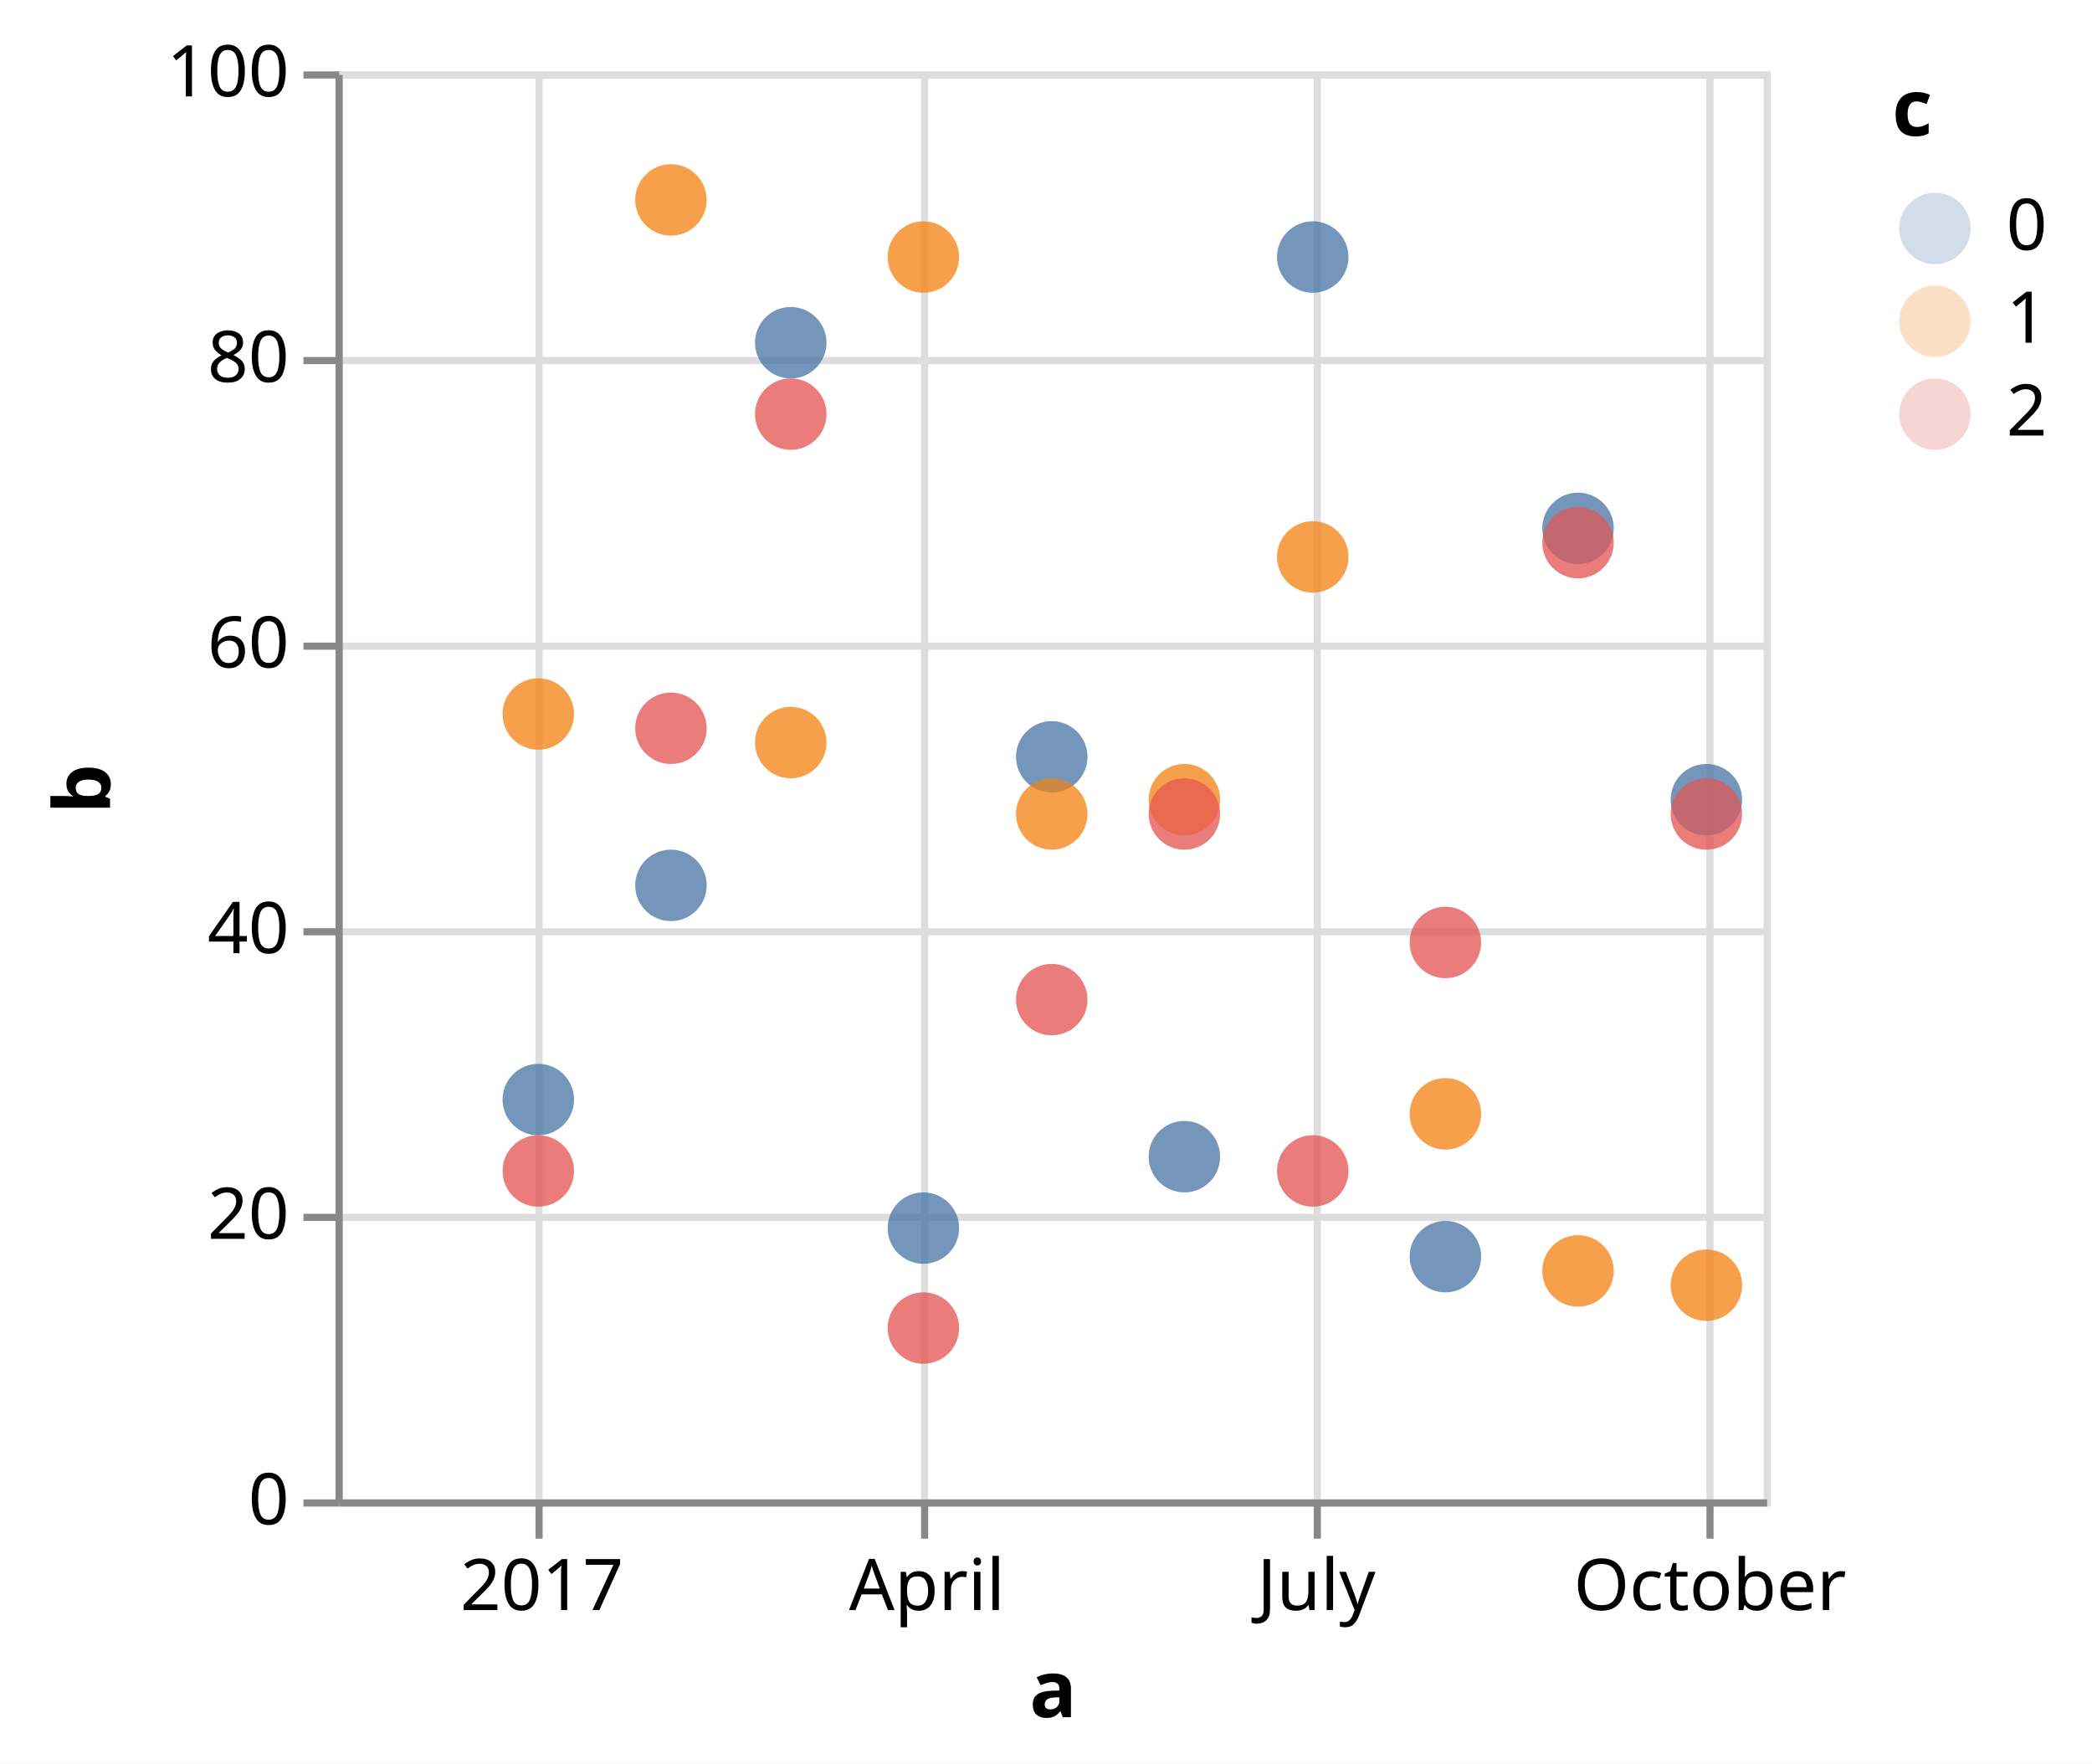
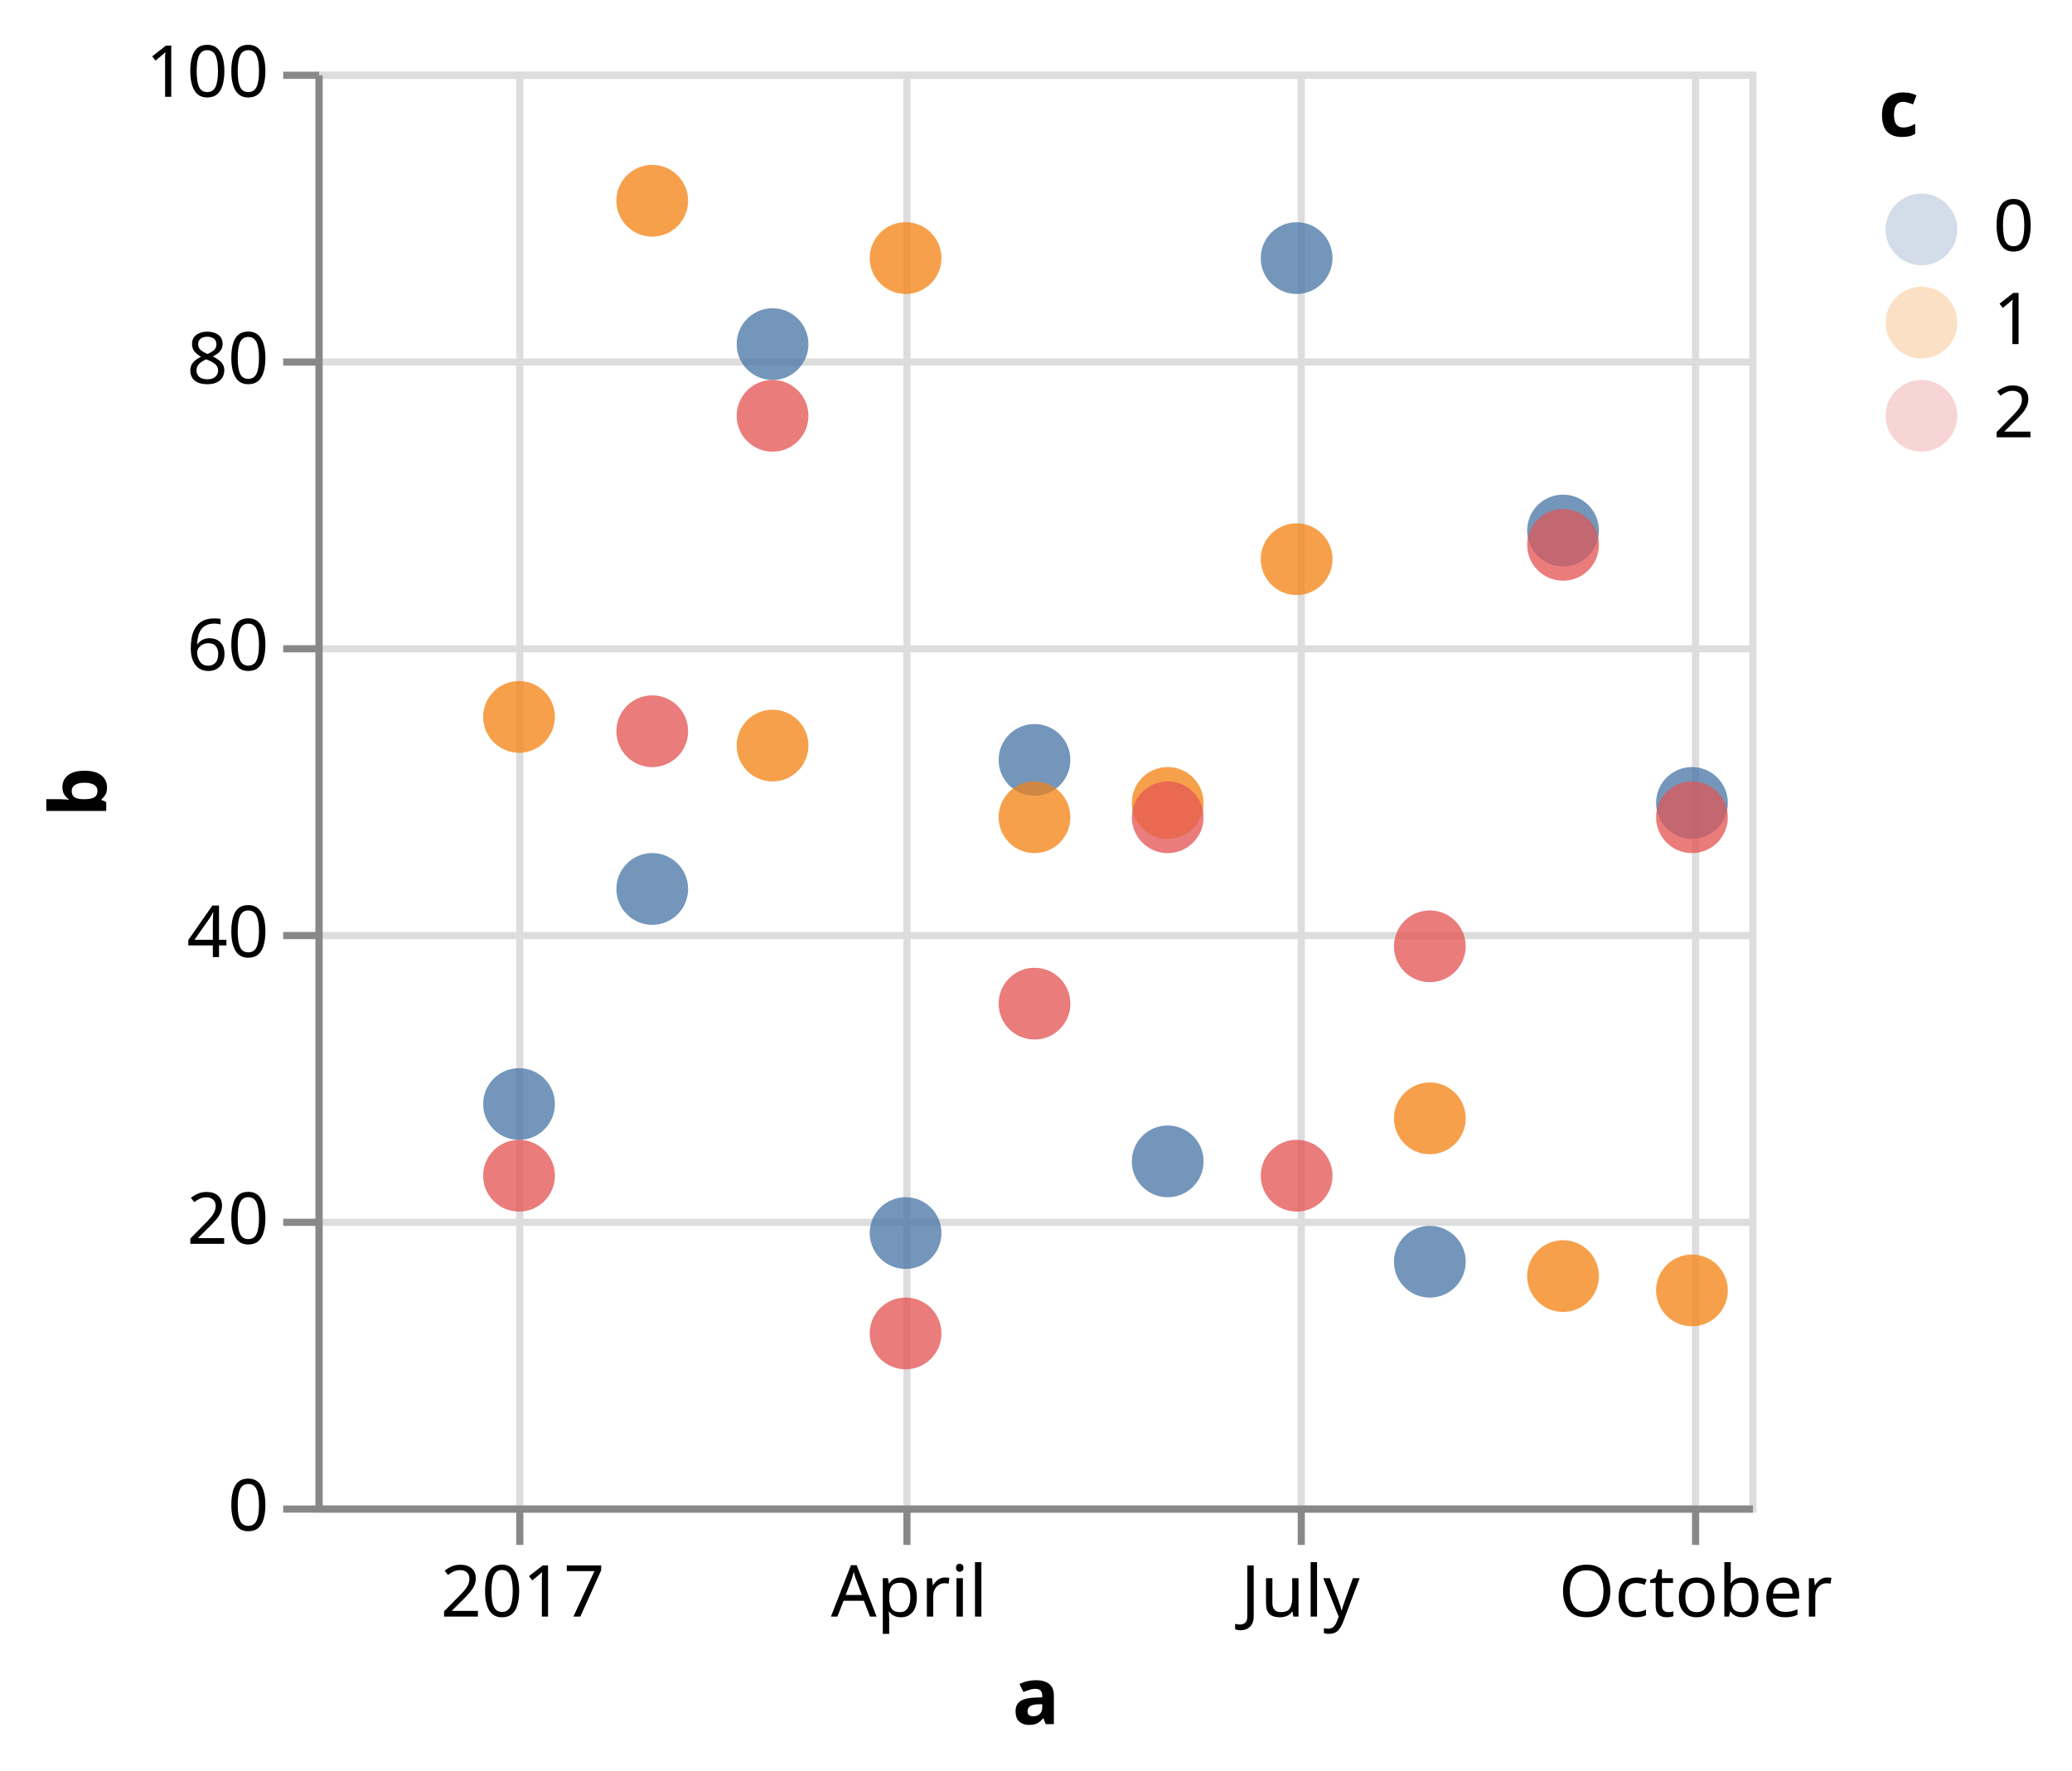
- <svg xmlns="http://www.w3.org/2000/svg" version="1.1" class="marks" width="293" height="247" viewBox="0 0 293 247">
-   <rect width="293" height="247" fill="white" />
-   <g fill="none" stroke-miterlimit="10" transform="translate(47,10)">
+ <svg xmlns="http://www.w3.org/2000/svg" version="1.1" class="marks" width="289" height="247" viewBox="0 0 289 247">
+   <rect width="289" height="247" fill="white" />
+   <g fill="none" stroke-miterlimit="10" transform="translate(44,10)">
    <g class="mark-group role-frame root" role="graphics-object" aria-roledescription="group mark container">
      <g transform="translate(0,0)">
        <path class="background" aria-hidden="true" d="M0.5,0.5h200v200h-200Z" stroke="#ddd" />
        <g>
          <g class="mark-group role-axis" aria-hidden="true">
            <g transform="translate(0.5,200.5)">
              <path class="background" aria-hidden="true" d="M0,0h0v0h0Z" pointer-events="none" />
              <g>
                <g class="mark-rule role-axis-grid" pointer-events="none">
                  <line transform="translate(28,-200)" x2="0" y2="200" stroke="#ddd" stroke-width="1" opacity="1" />
                  <line transform="translate(82,-200)" x2="0" y2="200" stroke="#ddd" stroke-width="1" opacity="1" />
                  <line transform="translate(137,-200)" x2="0" y2="200" stroke="#ddd" stroke-width="1" opacity="1" />
                  <line transform="translate(192,-200)" x2="0" y2="200" stroke="#ddd" stroke-width="1" opacity="1" />
                </g>
              </g>
              <path class="foreground" aria-hidden="true" d="" pointer-events="none" display="none" />
            </g>
          </g>
          <g class="mark-group role-axis" aria-hidden="true">
            <g transform="translate(0.5,0.5)">
              <path class="background" aria-hidden="true" d="M0,0h0v0h0Z" pointer-events="none" />
              <g>
                <g class="mark-rule role-axis-grid" pointer-events="none">
                  <line transform="translate(0,200)" x2="200" y2="0" stroke="#ddd" stroke-width="1" opacity="1" />
                  <line transform="translate(0,160)" x2="200" y2="0" stroke="#ddd" stroke-width="1" opacity="1" />
                  <line transform="translate(0,120)" x2="200" y2="0" stroke="#ddd" stroke-width="1" opacity="1" />
                  <line transform="translate(0,80)" x2="200" y2="0" stroke="#ddd" stroke-width="1" opacity="1" />
                  <line transform="translate(0,40)" x2="200" y2="0" stroke="#ddd" stroke-width="1" opacity="1" />
                  <line transform="translate(0,0)" x2="200" y2="0" stroke="#ddd" stroke-width="1" opacity="1" />
                </g>
              </g>
              <path class="foreground" aria-hidden="true" d="" pointer-events="none" display="none" />
            </g>
          </g>
          <g class="mark-group role-axis" aria-hidden="true">
            <g transform="translate(0.5,200.5)">
              <path class="background" aria-hidden="true" d="M0,0h0v0h0Z" pointer-events="none" />
              <g>
                <g class="mark-rule role-axis-tick" pointer-events="none">
                  <line transform="translate(28,0)" x2="0" y2="5" stroke="#888" stroke-width="1" opacity="1" />
                  <line transform="translate(82,0)" x2="0" y2="5" stroke="#888" stroke-width="1" opacity="1" />
                  <line transform="translate(137,0)" x2="0" y2="5" stroke="#888" stroke-width="1" opacity="1" />
                  <line transform="translate(192,0)" x2="0" y2="5" stroke="#888" stroke-width="1" opacity="1" />
                </g>
                <g class="mark-text role-axis-label" pointer-events="none">
                  <text text-anchor="middle" transform="translate(28.39285,15)" font-family="sans-serif" font-size="10px" fill="#000" opacity="1">2017</text>
-                   <text text-anchor="middle" transform="translate(82.32655,15)" font-family="sans-serif" font-size="10px" fill="#000" opacity="1">April</text>
-                   <text text-anchor="middle" transform="translate(136.8595,15)" font-family="sans-serif" font-size="10px" fill="#000" opacity="1">July</text>
+                   <text text-anchor="middle" transform="translate(82.30981,15)" font-family="sans-serif" font-size="10px" fill="#000" opacity="1">April</text>
+                   <text text-anchor="middle" transform="translate(136.8511,15)" font-family="sans-serif" font-size="10px" fill="#000" opacity="1">July</text>
                  <text text-anchor="middle" transform="translate(191.9918,15)" font-family="sans-serif" font-size="10px" fill="#000" opacity="1">October</text>
                </g>
                <g class="mark-rule role-axis-domain" pointer-events="none">
                  <line transform="translate(0,0)" x2="200" y2="0" stroke="#888" stroke-width="1" opacity="1" />
                </g>
                <g class="mark-text role-axis-title" pointer-events="none">
                  <text text-anchor="middle" transform="translate(100,30)" font-family="sans-serif" font-size="11px" font-weight="bold" fill="#000" opacity="1">a</text>
                </g>
              </g>
              <path class="foreground" aria-hidden="true" d="" pointer-events="none" display="none" />
            </g>
          </g>
          <g class="mark-group role-axis" aria-hidden="true">
            <g transform="translate(0.5,0.5)">
              <path class="background" aria-hidden="true" d="M0,0h0v0h0Z" pointer-events="none" />
              <g>
                <g class="mark-rule role-axis-tick" pointer-events="none">
                  <line transform="translate(0,200)" x2="-5" y2="0" stroke="#888" stroke-width="1" opacity="1" />
                  <line transform="translate(0,160)" x2="-5" y2="0" stroke="#888" stroke-width="1" opacity="1" />
                  <line transform="translate(0,120)" x2="-5" y2="0" stroke="#888" stroke-width="1" opacity="1" />
                  <line transform="translate(0,80)" x2="-5" y2="0" stroke="#888" stroke-width="1" opacity="1" />
                  <line transform="translate(0,40)" x2="-5" y2="0" stroke="#888" stroke-width="1" opacity="1" />
                  <line transform="translate(0,0)" x2="-5" y2="0" stroke="#888" stroke-width="1" opacity="1" />
                </g>
                <g class="mark-text role-axis-label" pointer-events="none">
                  <text text-anchor="end" transform="translate(-7,203)" font-family="sans-serif" font-size="10px" fill="#000" opacity="1">0</text>
                  <text text-anchor="end" transform="translate(-7,163)" font-family="sans-serif" font-size="10px" fill="#000" opacity="1">20</text>
                  <text text-anchor="end" transform="translate(-7,123)" font-family="sans-serif" font-size="10px" fill="#000" opacity="1">40</text>
                  <text text-anchor="end" transform="translate(-7,83)" font-family="sans-serif" font-size="10px" fill="#000" opacity="1">60</text>
                  <text text-anchor="end" transform="translate(-7,43)" font-family="sans-serif" font-size="10px" fill="#000" opacity="1">80</text>
                  <text text-anchor="end" transform="translate(-7,3)" font-family="sans-serif" font-size="10px" fill="#000" opacity="1">100</text>
                </g>
                <g class="mark-rule role-axis-domain" pointer-events="none">
                  <line transform="translate(0,200)" x2="0" y2="-200" stroke="#888" stroke-width="1" opacity="1" />
                </g>
                <g class="mark-text role-axis-title" pointer-events="none">
-                   <text text-anchor="middle" transform="translate(-30.08691,100) rotate(-90) translate(0,-2)" font-family="sans-serif" font-size="11px" font-weight="bold" fill="#000" opacity="1">b</text>
+                   <text text-anchor="middle" transform="translate(-27.68457,100) rotate(-90) translate(0,-2)" font-family="sans-serif" font-size="11px" font-weight="bold" fill="#000" opacity="1">b</text>
                </g>
              </g>
              <path class="foreground" aria-hidden="true" d="" pointer-events="none" display="none" />
            </g>
          </g>
          <g class="mark-symbol role-mark layer_0_marks" clip-path="url(#clip1)" role="graphics-symbol" aria-roledescription="symbol mark container">
            <path transform="translate(28.39285,144)" d="M5,0A5,5,0,1,1,-5,0A5,5,0,1,1,5,0" fill="#4c78a8" stroke-width="2" opacity="0.25" />
            <path transform="translate(28.39285,90)" d="M5,0A5,5,0,1,1,-5,0A5,5,0,1,1,5,0" fill="#f58518" stroke-width="2" opacity="0.25" />
            <path transform="translate(28.39285,154)" d="M5,0A5,5,0,1,1,-5,0A5,5,0,1,1,5,0" fill="#e45756" stroke-width="2" opacity="0.25" />
-             <path transform="translate(46.97001,114)" d="M5,0A5,5,0,1,1,-5,0A5,5,0,1,1,5,0" fill="#4c78a8" stroke-width="2" opacity="0.25" />
-             <path transform="translate(46.97001,18)" d="M5,0A5,5,0,1,1,-5,0A5,5,0,1,1,5,0" fill="#f58518" stroke-width="2" opacity="0.25" />
-             <path transform="translate(46.97001,92)" d="M5,0A5,5,0,1,1,-5,0A5,5,0,1,1,5,0" fill="#e45756" stroke-width="2" opacity="0.25" />
-             <path transform="translate(63.74939,38)" d="M5,0A5,5,0,1,1,-5,0A5,5,0,1,1,5,0" fill="#4c78a8" stroke-width="2" opacity="0.25" />
-             <path transform="translate(63.74939,94)" d="M5,0A5,5,0,1,1,-5,0A5,5,0,1,1,5,0" fill="#f58518" stroke-width="2" opacity="0.25" />
-             <path transform="translate(63.74939,48)" d="M5,0A5,5,0,1,1,-5,0A5,5,0,1,1,5,0" fill="#e45756" stroke-width="2" opacity="0.25" />
-             <path transform="translate(82.32655,162)" d="M5,0A5,5,0,1,1,-5,0A5,5,0,1,1,5,0" fill="#4c78a8" stroke-width="2" opacity="0.25" />
-             <path transform="translate(82.32655,26)" d="M5,0A5,5,0,1,1,-5,0A5,5,0,1,1,5,0" fill="#f58518" stroke-width="2" opacity="0.25" />
-             <path transform="translate(82.32655,176)" d="M5,0A5,5,0,1,1,-5,0A5,5,0,1,1,5,0" fill="#e45756" stroke-width="2" opacity="0.25" />
-             <path transform="translate(100.3045,96)" d="M5,0A5,5,0,1,1,-5,0A5,5,0,1,1,5,0" fill="#4c78a8" stroke-width="2" opacity="0.25" />
-             <path transform="translate(100.3045,104)" d="M5,0A5,5,0,1,1,-5,0A5,5,0,1,1,5,0" fill="#f58518" stroke-width="2" opacity="0.25" />
-             <path transform="translate(100.3045,130)" d="M5,0A5,5,0,1,1,-5,0A5,5,0,1,1,5,0" fill="#e45756" stroke-width="2" opacity="0.25" />
-             <path transform="translate(118.8816,152)" d="M5,0A5,5,0,1,1,-5,0A5,5,0,1,1,5,0" fill="#4c78a8" stroke-width="2" opacity="0.25" />
-             <path transform="translate(118.8816,102)" d="M5,0A5,5,0,1,1,-5,0A5,5,0,1,1,5,0" fill="#f58518" stroke-width="2" opacity="0.25" />
-             <path transform="translate(118.8816,104)" d="M5,0A5,5,0,1,1,-5,0A5,5,0,1,1,5,0" fill="#e45756" stroke-width="2" opacity="0.25" />
-             <path transform="translate(136.8595,26)" d="M5,0A5,5,0,1,1,-5,0A5,5,0,1,1,5,0" fill="#4c78a8" stroke-width="2" opacity="0.25" />
-             <path transform="translate(136.8595,68)" d="M5,0A5,5,0,1,1,-5,0A5,5,0,1,1,5,0" fill="#f58518" stroke-width="2" opacity="0.25" />
-             <path transform="translate(136.8595,154)" d="M5,0A5,5,0,1,1,-5,0A5,5,0,1,1,5,0" fill="#e45756" stroke-width="2" opacity="0.25" />
-             <path transform="translate(155.4367,166)" d="M5,0A5,5,0,1,1,-5,0A5,5,0,1,1,5,0" fill="#4c78a8" stroke-width="2" opacity="0.25" />
-             <path transform="translate(155.4367,146)" d="M5,0A5,5,0,1,1,-5,0A5,5,0,1,1,5,0" fill="#f58518" stroke-width="2" opacity="0.25" />
-             <path transform="translate(155.4367,122)" d="M5,0A5,5,0,1,1,-5,0A5,5,0,1,1,5,0" fill="#e45756" stroke-width="2" opacity="0.25" />
-             <path transform="translate(174.0139,64)" d="M5,0A5,5,0,1,1,-5,0A5,5,0,1,1,5,0" fill="#4c78a8" stroke-width="2" opacity="0.25" />
-             <path transform="translate(174.0139,168)" d="M5,0A5,5,0,1,1,-5,0A5,5,0,1,1,5,0" fill="#f58518" stroke-width="2" opacity="0.25" />
-             <path transform="translate(174.0139,66)" d="M5,0A5,5,0,1,1,-5,0A5,5,0,1,1,5,0" fill="#e45756" stroke-width="2" opacity="0.25" />
+             <path transform="translate(46.97285,114)" d="M5,0A5,5,0,1,1,-5,0A5,5,0,1,1,5,0" fill="#4c78a8" stroke-width="2" opacity="0.25" />
+             <path transform="translate(46.97285,18)" d="M5,0A5,5,0,1,1,-5,0A5,5,0,1,1,5,0" fill="#f58518" stroke-width="2" opacity="0.25" />
+             <path transform="translate(46.97285,92)" d="M5,0A5,5,0,1,1,-5,0A5,5,0,1,1,5,0" fill="#e45756" stroke-width="2" opacity="0.25" />
+             <path transform="translate(63.75478,38)" d="M5,0A5,5,0,1,1,-5,0A5,5,0,1,1,5,0" fill="#4c78a8" stroke-width="2" opacity="0.25" />
+             <path transform="translate(63.75478,94)" d="M5,0A5,5,0,1,1,-5,0A5,5,0,1,1,5,0" fill="#f58518" stroke-width="2" opacity="0.25" />
+             <path transform="translate(63.75478,48)" d="M5,0A5,5,0,1,1,-5,0A5,5,0,1,1,5,0" fill="#e45756" stroke-width="2" opacity="0.25" />
+             <path transform="translate(82.30981,162)" d="M5,0A5,5,0,1,1,-5,0A5,5,0,1,1,5,0" fill="#4c78a8" stroke-width="2" opacity="0.25" />
+             <path transform="translate(82.30981,26)" d="M5,0A5,5,0,1,1,-5,0A5,5,0,1,1,5,0" fill="#f58518" stroke-width="2" opacity="0.25" />
+             <path transform="translate(82.30981,176)" d="M5,0A5,5,0,1,1,-5,0A5,5,0,1,1,5,0" fill="#e45756" stroke-width="2" opacity="0.25" />
+             <path transform="translate(100.2905,96)" d="M5,0A5,5,0,1,1,-5,0A5,5,0,1,1,5,0" fill="#4c78a8" stroke-width="2" opacity="0.25" />
+             <path transform="translate(100.2905,104)" d="M5,0A5,5,0,1,1,-5,0A5,5,0,1,1,5,0" fill="#f58518" stroke-width="2" opacity="0.25" />
+             <path transform="translate(100.2905,130)" d="M5,0A5,5,0,1,1,-5,0A5,5,0,1,1,5,0" fill="#e45756" stroke-width="2" opacity="0.25" />
+             <path transform="translate(118.8705,152)" d="M5,0A5,5,0,1,1,-5,0A5,5,0,1,1,5,0" fill="#4c78a8" stroke-width="2" opacity="0.25" />
+             <path transform="translate(118.8705,102)" d="M5,0A5,5,0,1,1,-5,0A5,5,0,1,1,5,0" fill="#f58518" stroke-width="2" opacity="0.25" />
+             <path transform="translate(118.8705,104)" d="M5,0A5,5,0,1,1,-5,0A5,5,0,1,1,5,0" fill="#e45756" stroke-width="2" opacity="0.25" />
+             <path transform="translate(136.8511,26)" d="M5,0A5,5,0,1,1,-5,0A5,5,0,1,1,5,0" fill="#4c78a8" stroke-width="2" opacity="0.25" />
+             <path transform="translate(136.8511,68)" d="M5,0A5,5,0,1,1,-5,0A5,5,0,1,1,5,0" fill="#f58518" stroke-width="2" opacity="0.25" />
+             <path transform="translate(136.8511,154)" d="M5,0A5,5,0,1,1,-5,0A5,5,0,1,1,5,0" fill="#e45756" stroke-width="2" opacity="0.25" />
+             <path transform="translate(155.4311,166)" d="M5,0A5,5,0,1,1,-5,0A5,5,0,1,1,5,0" fill="#4c78a8" stroke-width="2" opacity="0.25" />
+             <path transform="translate(155.4311,146)" d="M5,0A5,5,0,1,1,-5,0A5,5,0,1,1,5,0" fill="#f58518" stroke-width="2" opacity="0.25" />
+             <path transform="translate(155.4311,122)" d="M5,0A5,5,0,1,1,-5,0A5,5,0,1,1,5,0" fill="#e45756" stroke-width="2" opacity="0.25" />
+             <path transform="translate(174.0111,64)" d="M5,0A5,5,0,1,1,-5,0A5,5,0,1,1,5,0" fill="#4c78a8" stroke-width="2" opacity="0.25" />
+             <path transform="translate(174.0111,168)" d="M5,0A5,5,0,1,1,-5,0A5,5,0,1,1,5,0" fill="#f58518" stroke-width="2" opacity="0.25" />
+             <path transform="translate(174.0111,66)" d="M5,0A5,5,0,1,1,-5,0A5,5,0,1,1,5,0" fill="#e45756" stroke-width="2" opacity="0.25" />
            <path transform="translate(191.9918,102)" d="M5,0A5,5,0,1,1,-5,0A5,5,0,1,1,5,0" fill="#4c78a8" stroke-width="2" opacity="0.25" />
            <path transform="translate(191.9918,170)" d="M5,0A5,5,0,1,1,-5,0A5,5,0,1,1,5,0" fill="#f58518" stroke-width="2" opacity="0.25" />
            <path transform="translate(191.9918,104)" d="M5,0A5,5,0,1,1,-5,0A5,5,0,1,1,5,0" fill="#e45756" stroke-width="2" opacity="0.25" />
          </g>
          <g class="mark-symbol role-mark layer_1_marks" clip-path="url(#clip2)" role="graphics-symbol" aria-roledescription="symbol mark container" pointer-events="none">
            <path transform="translate(28.39285,144)" d="M5,0A5,5,0,1,1,-5,0A5,5,0,1,1,5,0" fill="#4c78a8" stroke-width="2" opacity="0.7" />
            <path transform="translate(28.39285,90)" d="M5,0A5,5,0,1,1,-5,0A5,5,0,1,1,5,0" fill="#f58518" stroke-width="2" opacity="0.7" />
            <path transform="translate(28.39285,154)" d="M5,0A5,5,0,1,1,-5,0A5,5,0,1,1,5,0" fill="#e45756" stroke-width="2" opacity="0.7" />
-             <path transform="translate(46.97001,114)" d="M5,0A5,5,0,1,1,-5,0A5,5,0,1,1,5,0" fill="#4c78a8" stroke-width="2" opacity="0.7" />
-             <path transform="translate(46.97001,18)" d="M5,0A5,5,0,1,1,-5,0A5,5,0,1,1,5,0" fill="#f58518" stroke-width="2" opacity="0.7" />
-             <path transform="translate(46.97001,92)" d="M5,0A5,5,0,1,1,-5,0A5,5,0,1,1,5,0" fill="#e45756" stroke-width="2" opacity="0.7" />
-             <path transform="translate(63.74939,38)" d="M5,0A5,5,0,1,1,-5,0A5,5,0,1,1,5,0" fill="#4c78a8" stroke-width="2" opacity="0.7" />
-             <path transform="translate(63.74939,94)" d="M5,0A5,5,0,1,1,-5,0A5,5,0,1,1,5,0" fill="#f58518" stroke-width="2" opacity="0.7" />
-             <path transform="translate(63.74939,48)" d="M5,0A5,5,0,1,1,-5,0A5,5,0,1,1,5,0" fill="#e45756" stroke-width="2" opacity="0.7" />
-             <path transform="translate(82.32655,162)" d="M5,0A5,5,0,1,1,-5,0A5,5,0,1,1,5,0" fill="#4c78a8" stroke-width="2" opacity="0.7" />
-             <path transform="translate(82.32655,26)" d="M5,0A5,5,0,1,1,-5,0A5,5,0,1,1,5,0" fill="#f58518" stroke-width="2" opacity="0.7" />
-             <path transform="translate(82.32655,176)" d="M5,0A5,5,0,1,1,-5,0A5,5,0,1,1,5,0" fill="#e45756" stroke-width="2" opacity="0.7" />
-             <path transform="translate(100.3045,96)" d="M5,0A5,5,0,1,1,-5,0A5,5,0,1,1,5,0" fill="#4c78a8" stroke-width="2" opacity="0.7" />
-             <path transform="translate(100.3045,104)" d="M5,0A5,5,0,1,1,-5,0A5,5,0,1,1,5,0" fill="#f58518" stroke-width="2" opacity="0.7" />
-             <path transform="translate(100.3045,130)" d="M5,0A5,5,0,1,1,-5,0A5,5,0,1,1,5,0" fill="#e45756" stroke-width="2" opacity="0.7" />
-             <path transform="translate(118.8816,152)" d="M5,0A5,5,0,1,1,-5,0A5,5,0,1,1,5,0" fill="#4c78a8" stroke-width="2" opacity="0.7" />
-             <path transform="translate(118.8816,102)" d="M5,0A5,5,0,1,1,-5,0A5,5,0,1,1,5,0" fill="#f58518" stroke-width="2" opacity="0.7" />
-             <path transform="translate(118.8816,104)" d="M5,0A5,5,0,1,1,-5,0A5,5,0,1,1,5,0" fill="#e45756" stroke-width="2" opacity="0.7" />
-             <path transform="translate(136.8595,26)" d="M5,0A5,5,0,1,1,-5,0A5,5,0,1,1,5,0" fill="#4c78a8" stroke-width="2" opacity="0.7" />
-             <path transform="translate(136.8595,68)" d="M5,0A5,5,0,1,1,-5,0A5,5,0,1,1,5,0" fill="#f58518" stroke-width="2" opacity="0.7" />
-             <path transform="translate(136.8595,154)" d="M5,0A5,5,0,1,1,-5,0A5,5,0,1,1,5,0" fill="#e45756" stroke-width="2" opacity="0.7" />
-             <path transform="translate(155.4367,166)" d="M5,0A5,5,0,1,1,-5,0A5,5,0,1,1,5,0" fill="#4c78a8" stroke-width="2" opacity="0.7" />
-             <path transform="translate(155.4367,146)" d="M5,0A5,5,0,1,1,-5,0A5,5,0,1,1,5,0" fill="#f58518" stroke-width="2" opacity="0.7" />
-             <path transform="translate(155.4367,122)" d="M5,0A5,5,0,1,1,-5,0A5,5,0,1,1,5,0" fill="#e45756" stroke-width="2" opacity="0.7" />
-             <path transform="translate(174.0139,64)" d="M5,0A5,5,0,1,1,-5,0A5,5,0,1,1,5,0" fill="#4c78a8" stroke-width="2" opacity="0.7" />
-             <path transform="translate(174.0139,168)" d="M5,0A5,5,0,1,1,-5,0A5,5,0,1,1,5,0" fill="#f58518" stroke-width="2" opacity="0.7" />
-             <path transform="translate(174.0139,66)" d="M5,0A5,5,0,1,1,-5,0A5,5,0,1,1,5,0" fill="#e45756" stroke-width="2" opacity="0.7" />
+             <path transform="translate(46.97285,114)" d="M5,0A5,5,0,1,1,-5,0A5,5,0,1,1,5,0" fill="#4c78a8" stroke-width="2" opacity="0.7" />
+             <path transform="translate(46.97285,18)" d="M5,0A5,5,0,1,1,-5,0A5,5,0,1,1,5,0" fill="#f58518" stroke-width="2" opacity="0.7" />
+             <path transform="translate(46.97285,92)" d="M5,0A5,5,0,1,1,-5,0A5,5,0,1,1,5,0" fill="#e45756" stroke-width="2" opacity="0.7" />
+             <path transform="translate(63.75478,38)" d="M5,0A5,5,0,1,1,-5,0A5,5,0,1,1,5,0" fill="#4c78a8" stroke-width="2" opacity="0.7" />
+             <path transform="translate(63.75478,94)" d="M5,0A5,5,0,1,1,-5,0A5,5,0,1,1,5,0" fill="#f58518" stroke-width="2" opacity="0.7" />
+             <path transform="translate(63.75478,48)" d="M5,0A5,5,0,1,1,-5,0A5,5,0,1,1,5,0" fill="#e45756" stroke-width="2" opacity="0.7" />
+             <path transform="translate(82.30981,162)" d="M5,0A5,5,0,1,1,-5,0A5,5,0,1,1,5,0" fill="#4c78a8" stroke-width="2" opacity="0.7" />
+             <path transform="translate(82.30981,26)" d="M5,0A5,5,0,1,1,-5,0A5,5,0,1,1,5,0" fill="#f58518" stroke-width="2" opacity="0.7" />
+             <path transform="translate(82.30981,176)" d="M5,0A5,5,0,1,1,-5,0A5,5,0,1,1,5,0" fill="#e45756" stroke-width="2" opacity="0.7" />
+             <path transform="translate(100.2905,96)" d="M5,0A5,5,0,1,1,-5,0A5,5,0,1,1,5,0" fill="#4c78a8" stroke-width="2" opacity="0.7" />
+             <path transform="translate(100.2905,104)" d="M5,0A5,5,0,1,1,-5,0A5,5,0,1,1,5,0" fill="#f58518" stroke-width="2" opacity="0.7" />
+             <path transform="translate(100.2905,130)" d="M5,0A5,5,0,1,1,-5,0A5,5,0,1,1,5,0" fill="#e45756" stroke-width="2" opacity="0.7" />
+             <path transform="translate(118.8705,152)" d="M5,0A5,5,0,1,1,-5,0A5,5,0,1,1,5,0" fill="#4c78a8" stroke-width="2" opacity="0.7" />
+             <path transform="translate(118.8705,102)" d="M5,0A5,5,0,1,1,-5,0A5,5,0,1,1,5,0" fill="#f58518" stroke-width="2" opacity="0.7" />
+             <path transform="translate(118.8705,104)" d="M5,0A5,5,0,1,1,-5,0A5,5,0,1,1,5,0" fill="#e45756" stroke-width="2" opacity="0.7" />
+             <path transform="translate(136.8511,26)" d="M5,0A5,5,0,1,1,-5,0A5,5,0,1,1,5,0" fill="#4c78a8" stroke-width="2" opacity="0.7" />
+             <path transform="translate(136.8511,68)" d="M5,0A5,5,0,1,1,-5,0A5,5,0,1,1,5,0" fill="#f58518" stroke-width="2" opacity="0.7" />
+             <path transform="translate(136.8511,154)" d="M5,0A5,5,0,1,1,-5,0A5,5,0,1,1,5,0" fill="#e45756" stroke-width="2" opacity="0.7" />
+             <path transform="translate(155.4311,166)" d="M5,0A5,5,0,1,1,-5,0A5,5,0,1,1,5,0" fill="#4c78a8" stroke-width="2" opacity="0.7" />
+             <path transform="translate(155.4311,146)" d="M5,0A5,5,0,1,1,-5,0A5,5,0,1,1,5,0" fill="#f58518" stroke-width="2" opacity="0.7" />
+             <path transform="translate(155.4311,122)" d="M5,0A5,5,0,1,1,-5,0A5,5,0,1,1,5,0" fill="#e45756" stroke-width="2" opacity="0.7" />
+             <path transform="translate(174.0111,64)" d="M5,0A5,5,0,1,1,-5,0A5,5,0,1,1,5,0" fill="#4c78a8" stroke-width="2" opacity="0.7" />
+             <path transform="translate(174.0111,168)" d="M5,0A5,5,0,1,1,-5,0A5,5,0,1,1,5,0" fill="#f58518" stroke-width="2" opacity="0.7" />
+             <path transform="translate(174.0111,66)" d="M5,0A5,5,0,1,1,-5,0A5,5,0,1,1,5,0" fill="#e45756" stroke-width="2" opacity="0.7" />
            <path transform="translate(191.9918,102)" d="M5,0A5,5,0,1,1,-5,0A5,5,0,1,1,5,0" fill="#4c78a8" stroke-width="2" opacity="0.7" />
            <path transform="translate(191.9918,170)" d="M5,0A5,5,0,1,1,-5,0A5,5,0,1,1,5,0" fill="#f58518" stroke-width="2" opacity="0.7" />
            <path transform="translate(191.9918,104)" d="M5,0A5,5,0,1,1,-5,0A5,5,0,1,1,5,0" fill="#e45756" stroke-width="2" opacity="0.7" />
          </g>
          <g class="mark-group role-legend" aria-hidden="true">
            <g transform="translate(218,0)">
-               <path class="background" aria-hidden="true" d="M0,0h23v53h-23Z" pointer-events="none" />
+               <path class="background" aria-hidden="true" d="M0,0h22v53h-22Z" pointer-events="none" />
              <g>
                <g class="mark-group role-legend-entry">
                  <g transform="translate(0,16)">
                    <path class="background" aria-hidden="true" d="M0,0h0v0h0Z" pointer-events="none" />
                    <g>
                      <g class="mark-group role-scope" role="graphics-object" aria-roledescription="group mark container">
                        <g transform="translate(0,0)">
-                           <path class="background" aria-hidden="true" d="M0,0h22.362v11h-22.362Z" pointer-events="none" opacity="1" />
+                           <path class="background" aria-hidden="true" d="M0,0h21.562v11h-21.562Z" pointer-events="none" opacity="1" />
                          <g>
                            <g class="mark-symbol role-legend-symbol" pointer-events="none">
                              <path transform="translate(6,6)" d="M5,0A5,5,0,1,1,-5,0A5,5,0,1,1,5,0" fill="#4c78a8" stroke-width="1.5" opacity="0.25" />
                            </g>
                            <g class="mark-text role-legend-label" pointer-events="none">
                              <text text-anchor="start" transform="translate(16,9)" font-family="sans-serif" font-size="10px" fill="#000" opacity="1">0</text>
                            </g>
                          </g>
                          <path class="foreground" aria-hidden="true" d="" pointer-events="none" display="none" />
                        </g>
                        <g transform="translate(0,13)">
-                           <path class="background" aria-hidden="true" d="M0,0h22.362v11h-22.362Z" pointer-events="none" opacity="1" />
+                           <path class="background" aria-hidden="true" d="M0,0h21.562v11h-21.562Z" pointer-events="none" opacity="1" />
                          <g>
                            <g class="mark-symbol role-legend-symbol" pointer-events="none">
                              <path transform="translate(6,6)" d="M5,0A5,5,0,1,1,-5,0A5,5,0,1,1,5,0" fill="#f58518" stroke-width="1.5" opacity="0.25" />
                            </g>
                            <g class="mark-text role-legend-label" pointer-events="none">
                              <text text-anchor="start" transform="translate(16,9)" font-family="sans-serif" font-size="10px" fill="#000" opacity="1">1</text>
                            </g>
                          </g>
                          <path class="foreground" aria-hidden="true" d="" pointer-events="none" display="none" />
                        </g>
                        <g transform="translate(0,26)">
-                           <path class="background" aria-hidden="true" d="M0,0h22.362v11h-22.362Z" pointer-events="none" opacity="1" />
+                           <path class="background" aria-hidden="true" d="M0,0h21.562v11h-21.562Z" pointer-events="none" opacity="1" />
                          <g>
                            <g class="mark-symbol role-legend-symbol" pointer-events="none">
                              <path transform="translate(6,6)" d="M5,0A5,5,0,1,1,-5,0A5,5,0,1,1,5,0" fill="#e45756" stroke-width="1.5" opacity="0.25" />
                            </g>
                            <g class="mark-text role-legend-label" pointer-events="none">
                              <text text-anchor="start" transform="translate(16,9)" font-family="sans-serif" font-size="10px" fill="#000" opacity="1">2</text>
                            </g>
                          </g>
                          <path class="foreground" aria-hidden="true" d="" pointer-events="none" display="none" />
                        </g>
                      </g>
                    </g>
                    <path class="foreground" aria-hidden="true" d="" pointer-events="none" display="none" />
                  </g>
                </g>
                <g class="mark-text role-legend-title" pointer-events="none">
                  <text text-anchor="start" transform="translate(0,9)" font-family="sans-serif" font-size="11px" font-weight="bold" fill="#000" opacity="1">c</text>
                </g>
              </g>
              <path class="foreground" aria-hidden="true" d="" pointer-events="none" display="none" />
            </g>
          </g>
        </g>
        <path class="foreground" aria-hidden="true" d="" display="none" />
      </g>
    </g>
  </g>
  <defs>
    <clipPath id="clip1">
      <rect x="0" y="0" width="200" height="200" />
    </clipPath>
    <clipPath id="clip2">
      <rect x="0" y="0" width="200" height="200" />
    </clipPath>
  </defs>
</svg>
